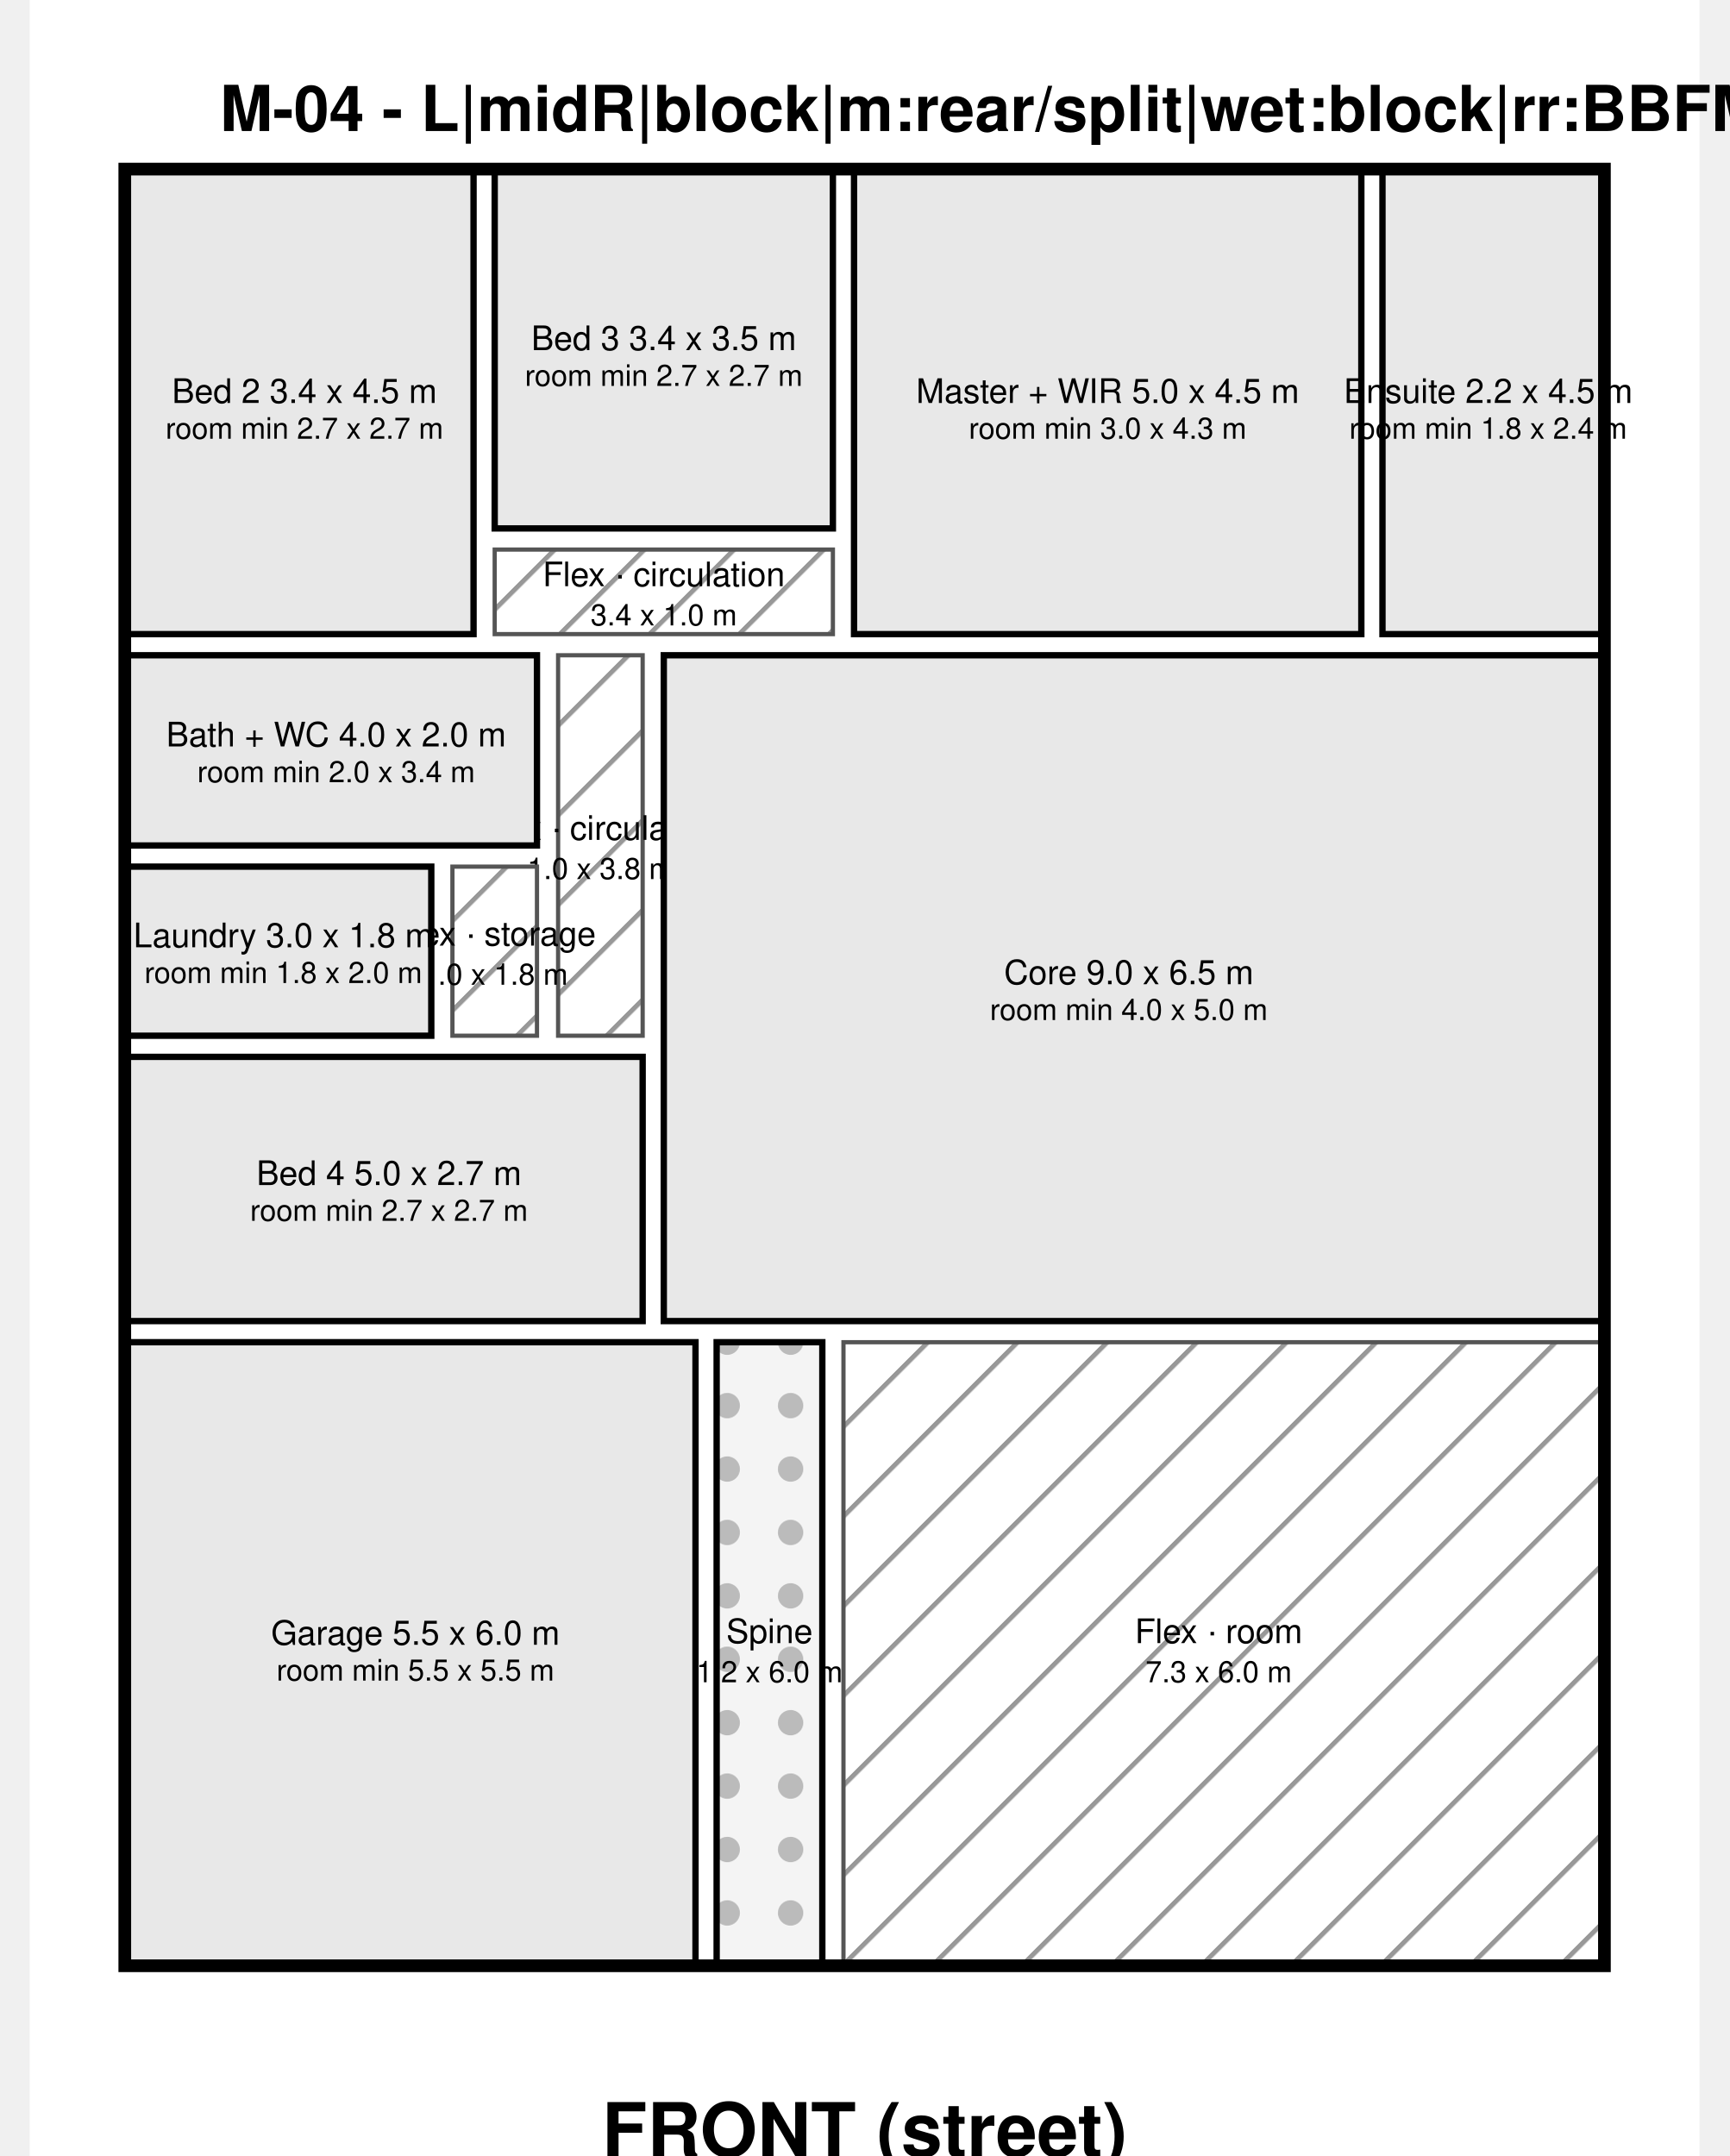
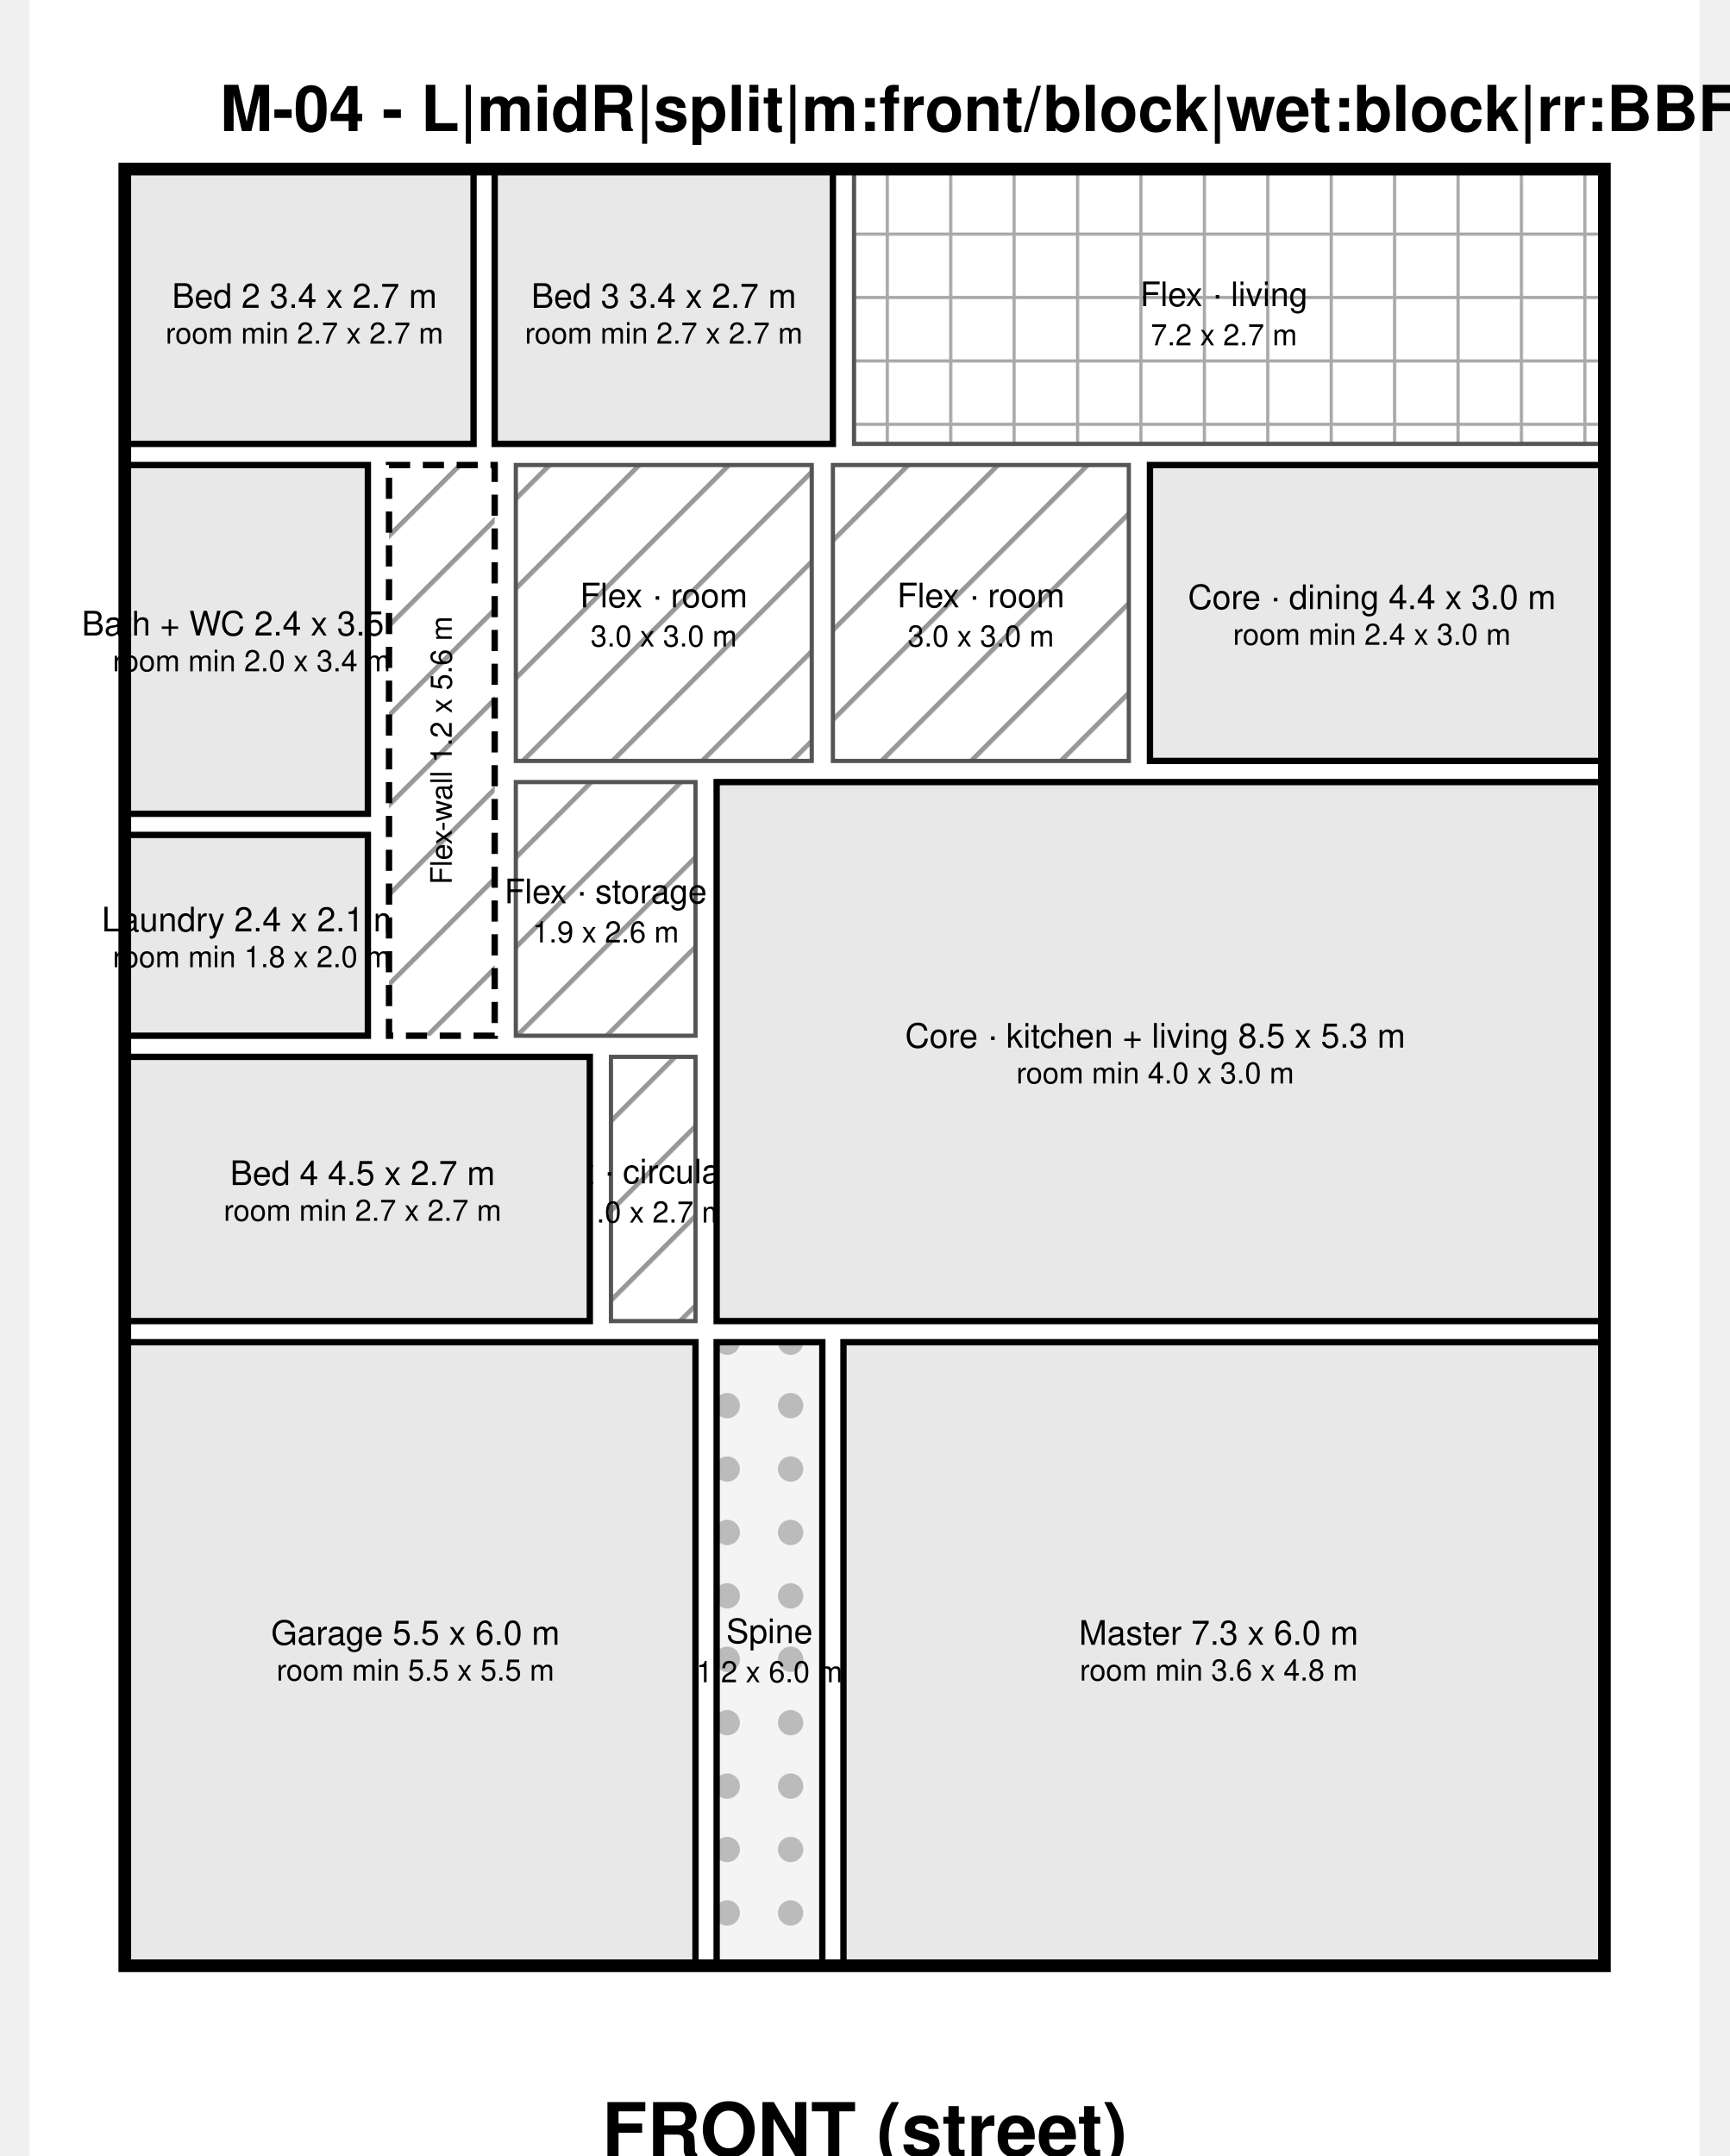
<svg xmlns="http://www.w3.org/2000/svg" width="790" height="985" viewBox="-900 -1600 15800 20400" font-family="Helvetica, Arial, sans-serif" fill="#000">
  <defs>
    <pattern id="hatch" width="600" height="600" patternUnits="userSpaceOnUse" patternTransform="rotate(45)">
      <rect width="600" height="600" fill="#ffffff" />
      <line x1="0" y1="0" x2="0" y2="600" stroke="#999" stroke-width="90" />
    </pattern>
    <pattern id="hatch2" width="500" height="500" patternUnits="userSpaceOnUse" patternTransform="rotate(-45)">
      <rect width="500" height="500" fill="#ffffff" />
      <line x1="0" y1="0" x2="0" y2="500" stroke="#666" stroke-width="70" />
    </pattern>
    <pattern id="hatch3" width="600" height="600" patternUnits="userSpaceOnUse">
      <rect width="600" height="600" fill="#ffffff" />
      <line x1="0" y1="0" x2="0" y2="600" stroke="#aaa" stroke-width="60" />
      <line x1="0" y1="0" x2="600" y2="0" stroke="#aaa" stroke-width="60" />
    </pattern>
    <pattern id="dots" width="600" height="600" patternUnits="userSpaceOnUse">
      <rect width="600" height="600" fill="#f4f4f4" />
      <circle cx="300" cy="300" r="120" fill="#bbb" />
    </pattern>
  </defs>
  <rect x="-900" y="-1600" width="15800" height="20400" fill="#ffffff" />
-   <text x="900" y="-360" font-size="600" font-weight="bold">M-04 - L|midR|block|m:rear/split|wet:block|rr:BBFM|nofw|v0</text>
+   <text x="900" y="-360" font-size="600" font-weight="bold">M-04 - L|midR|split|m:front/block|wet:block|rr:BBF|fw|v0</text>
  <g>
-     <rect x="3500" y="3600" width="3200" height="800" fill="url(#hatch)" stroke="#555" stroke-width="40" />
-     <text x="5100" y="3840" font-size="320" text-anchor="middle" dominant-baseline="middle">Flex · circulation</text>
-     <text x="5100" y="4224" font-size="280" text-anchor="middle" dominant-baseline="middle">3.4 x 1.0 m</text>
+     <rect x="6900" y="0" width="7100" height="2600" fill="url(#hatch3)" stroke="#555" stroke-width="40" />
+     <text x="10400" y="1190" font-size="320" text-anchor="middle" dominant-baseline="middle">Flex · living</text>
+     <text x="10400" y="1574" font-size="280" text-anchor="middle" dominant-baseline="middle">7.2 x 2.7 m</text>
  </g>
  <g>
-     <rect x="4100" y="4600" width="800" height="3600" fill="url(#hatch)" stroke="#555" stroke-width="40" />
-     <text x="4500" y="6240" font-size="320" text-anchor="middle" dominant-baseline="middle">Flex · circulation</text>
-     <text x="4500" y="6624" font-size="280" text-anchor="middle" dominant-baseline="middle">1.0 x 3.8 m</text>
+     <rect x="3700" y="2800" width="2800" height="2800" fill="url(#hatch)" stroke="#555" stroke-width="40" />
+     <text x="5100" y="4040" font-size="320" text-anchor="middle" dominant-baseline="middle">Flex · room</text>
+     <text x="5100" y="4424" font-size="280" text-anchor="middle" dominant-baseline="middle">3.0 x 3.0 m</text>
  </g>
  <g>
-     <rect x="3100" y="6600" width="800" height="1600" fill="url(#hatch)" stroke="#555" stroke-width="40" />
-     <text x="3500" y="7240" font-size="320" text-anchor="middle" dominant-baseline="middle">Flex · storage</text>
-     <text x="3500" y="7624" font-size="280" text-anchor="middle" dominant-baseline="middle">1.0 x 1.8 m</text>
+     <rect x="6700" y="2800" width="2800" height="2800" fill="url(#hatch)" stroke="#555" stroke-width="40" />
+     <text x="8100" y="4040" font-size="320" text-anchor="middle" dominant-baseline="middle">Flex · room</text>
+     <text x="8100" y="4424" font-size="280" text-anchor="middle" dominant-baseline="middle">3.0 x 3.0 m</text>
  </g>
  <g>
-     <rect x="6800" y="11100" width="7200" height="5900" fill="url(#hatch)" stroke="#555" stroke-width="40" />
-     <text x="10350" y="13840" font-size="320" text-anchor="middle" dominant-baseline="middle">Flex · room</text>
-     <text x="10350" y="14224" font-size="280" text-anchor="middle" dominant-baseline="middle">7.3 x 6.0 m</text>
+     <rect x="3700" y="5800" width="1700" height="2400" fill="url(#hatch)" stroke="#555" stroke-width="40" />
+     <text x="4550" y="6840" font-size="320" text-anchor="middle" dominant-baseline="middle">Flex · storage</text>
+     <text x="4550" y="7224" font-size="280" text-anchor="middle" dominant-baseline="middle">1.9 x 2.6 m</text>
  </g>
  <g>
-     <rect x="0" y="0" width="3300" height="4400" fill="#e8e8e8" stroke="#000" stroke-width="60" />
-     <text x="1700" y="2106" font-size="320" text-anchor="middle" dominant-baseline="middle">Bed 2 3.4 x 4.5 m</text>
-     <text x="1700" y="2458" font-size="280" text-anchor="middle" dominant-baseline="middle">room min 2.7 x 2.7 m</text>
+     <rect x="4600" y="8400" width="800" height="2500" fill="url(#hatch)" stroke="#555" stroke-width="40" />
+     <text x="5000" y="9490" font-size="320" text-anchor="middle" dominant-baseline="middle">Flex · circulation</text>
+     <text x="5000" y="9874" font-size="280" text-anchor="middle" dominant-baseline="middle">1.0 x 2.7 m</text>
  </g>
  <g>
-     <rect x="3500" y="0" width="3200" height="3400" fill="#e8e8e8" stroke="#000" stroke-width="60" />
-     <text x="5100" y="1606" font-size="320" text-anchor="middle" dominant-baseline="middle">Bed 3 3.4 x 3.5 m</text>
-     <text x="5100" y="1958" font-size="280" text-anchor="middle" dominant-baseline="middle">room min 2.7 x 2.7 m</text>
+     <rect x="0" y="0" width="3300" height="2600" fill="#e8e8e8" stroke="#000" stroke-width="60" />
+     <text x="1700" y="1206" font-size="320" text-anchor="middle" dominant-baseline="middle">Bed 2 3.4 x 2.7 m</text>
+     <text x="1700" y="1558" font-size="280" text-anchor="middle" dominant-baseline="middle">room min 2.7 x 2.7 m</text>
  </g>
  <g>
-     <rect x="6900" y="0" width="4800" height="4400" fill="#e8e8e8" stroke="#000" stroke-width="60" />
-     <text x="9300" y="2106" font-size="320" text-anchor="middle" dominant-baseline="middle">Master + WIR 5.0 x 4.5 m</text>
-     <text x="9300" y="2458" font-size="280" text-anchor="middle" dominant-baseline="middle">room min 3.0 x 4.3 m</text>
+     <rect x="3500" y="0" width="3200" height="2600" fill="#e8e8e8" stroke="#000" stroke-width="60" />
+     <text x="5100" y="1206" font-size="320" text-anchor="middle" dominant-baseline="middle">Bed 3 3.4 x 2.7 m</text>
+     <text x="5100" y="1558" font-size="280" text-anchor="middle" dominant-baseline="middle">room min 2.7 x 2.7 m</text>
  </g>
  <g>
-     <rect x="11900" y="0" width="2100" height="4400" fill="#e8e8e8" stroke="#000" stroke-width="60" />
-     <text x="12900" y="2106" font-size="320" text-anchor="middle" dominant-baseline="middle">Ensuite 2.2 x 4.5 m</text>
-     <text x="12900" y="2458" font-size="280" text-anchor="middle" dominant-baseline="middle">room min 1.8 x 2.4 m</text>
+     <rect x="0" y="2800" width="2300" height="3300" fill="#e8e8e8" stroke="#000" stroke-width="60" />
+     <text x="1200" y="4306" font-size="320" text-anchor="middle" dominant-baseline="middle">Bath + WC 2.4 x 3.5 m</text>
+     <text x="1200" y="4658" font-size="280" text-anchor="middle" dominant-baseline="middle">room min 2.0 x 3.4 m</text>
  </g>
  <g>
-     <rect x="0" y="4600" width="3900" height="1800" fill="#e8e8e8" stroke="#000" stroke-width="60" />
-     <text x="2000" y="5356" font-size="320" text-anchor="middle" dominant-baseline="middle">Bath + WC 4.0 x 2.0 m</text>
-     <text x="2000" y="5708" font-size="280" text-anchor="middle" dominant-baseline="middle">room min 2.0 x 3.4 m</text>
+     <rect x="0" y="6300" width="2300" height="1900" fill="#e8e8e8" stroke="#000" stroke-width="60" />
+     <text x="1200" y="7106" font-size="320" text-anchor="middle" dominant-baseline="middle">Laundry 2.4 x 2.1 m</text>
+     <text x="1200" y="7458" font-size="280" text-anchor="middle" dominant-baseline="middle">room min 1.8 x 2.0 m</text>
  </g>
  <g>
-     <rect x="0" y="6600" width="2900" height="1600" fill="#e8e8e8" stroke="#000" stroke-width="60" />
-     <text x="1500" y="7256" font-size="320" text-anchor="middle" dominant-baseline="middle">Laundry 3.0 x 1.8 m</text>
-     <text x="1500" y="7608" font-size="280" text-anchor="middle" dominant-baseline="middle">room min 1.8 x 2.0 m</text>
+     <rect x="2500" y="2800" width="1000" height="5400" fill="url(#hatch)" stroke="#000" stroke-width="60" stroke-dasharray="200 120" />
+     <text transform="translate(3000 5500) rotate(-90)" font-size="280" text-anchor="middle" dominant-baseline="middle">Flex-wall 1.2 x 5.6 m</text>
  </g>
  <g>
-     <rect x="0" y="8400" width="4900" height="2500" fill="#e8e8e8" stroke="#000" stroke-width="60" />
-     <text x="2500" y="9506" font-size="320" text-anchor="middle" dominant-baseline="middle">Bed 4 5.0 x 2.7 m</text>
-     <text x="2500" y="9858" font-size="280" text-anchor="middle" dominant-baseline="middle">room min 2.7 x 2.7 m</text>
+     <rect x="0" y="8400" width="4400" height="2500" fill="#e8e8e8" stroke="#000" stroke-width="60" />
+     <text x="2250" y="9506" font-size="320" text-anchor="middle" dominant-baseline="middle">Bed 4 4.5 x 2.7 m</text>
+     <text x="2250" y="9858" font-size="280" text-anchor="middle" dominant-baseline="middle">room min 2.7 x 2.7 m</text>
  </g>
  <g>
    <rect x="0" y="11100" width="5400" height="5900" fill="#e8e8e8" stroke="#000" stroke-width="60" />
    <text x="2750" y="13856" font-size="320" text-anchor="middle" dominant-baseline="middle">Garage 5.5 x 6.0 m</text>
    <text x="2750" y="14208" font-size="280" text-anchor="middle" dominant-baseline="middle">room min 5.5 x 5.5 m</text>
  </g>
  <g>
-     <rect x="5100" y="4600" width="8900" height="6300" fill="#e8e8e8" stroke="#000" stroke-width="60" />
-     <text x="9500" y="7606" font-size="320" text-anchor="middle" dominant-baseline="middle">Core 9.0 x 6.5 m</text>
-     <text x="9500" y="7958" font-size="280" text-anchor="middle" dominant-baseline="middle">room min 4.0 x 5.0 m</text>
+     <rect x="9700" y="2800" width="4300" height="2800" fill="#e8e8e8" stroke="#000" stroke-width="60" />
+     <text x="11800" y="4056" font-size="320" text-anchor="middle" dominant-baseline="middle">Core · dining 4.4 x 3.0 m</text>
+     <text x="11800" y="4408" font-size="280" text-anchor="middle" dominant-baseline="middle">room min 2.4 x 3.0 m</text>
+   </g>
+   <g>
+     <rect x="5600" y="5800" width="8400" height="5100" fill="#e8e8e8" stroke="#000" stroke-width="60" />
+     <text x="9750" y="8206" font-size="320" text-anchor="middle" dominant-baseline="middle">Core · kitchen + living 8.5 x 5.3 m</text>
+     <text x="9750" y="8558" font-size="280" text-anchor="middle" dominant-baseline="middle">room min 4.0 x 3.0 m</text>
+   </g>
+   <g>
+     <rect x="6800" y="11100" width="7200" height="5900" fill="#e8e8e8" stroke="#000" stroke-width="60" />
+     <text x="10350" y="13856" font-size="320" text-anchor="middle" dominant-baseline="middle">Master 7.3 x 6.0 m</text>
+     <text x="10350" y="14208" font-size="280" text-anchor="middle" dominant-baseline="middle">room min 3.6 x 4.8 m</text>
  </g>
  <g>
    <rect x="5600" y="11100" width="1000" height="5900" fill="url(#dots)" stroke="#000" stroke-width="60" />
    <text x="6100" y="13840" font-size="320" text-anchor="middle" dominant-baseline="middle">Spine</text>
    <text x="6100" y="14224" font-size="280" text-anchor="middle" dominant-baseline="middle">1.2 x 6.0 m</text>
  </g>
  <rect x="0" y="0" width="14000" height="17000" fill="none" stroke="#000" stroke-width="120" />
  <text x="7000" y="18800" font-size="700" text-anchor="middle" font-weight="bold">FRONT (street)</text>
</svg>
